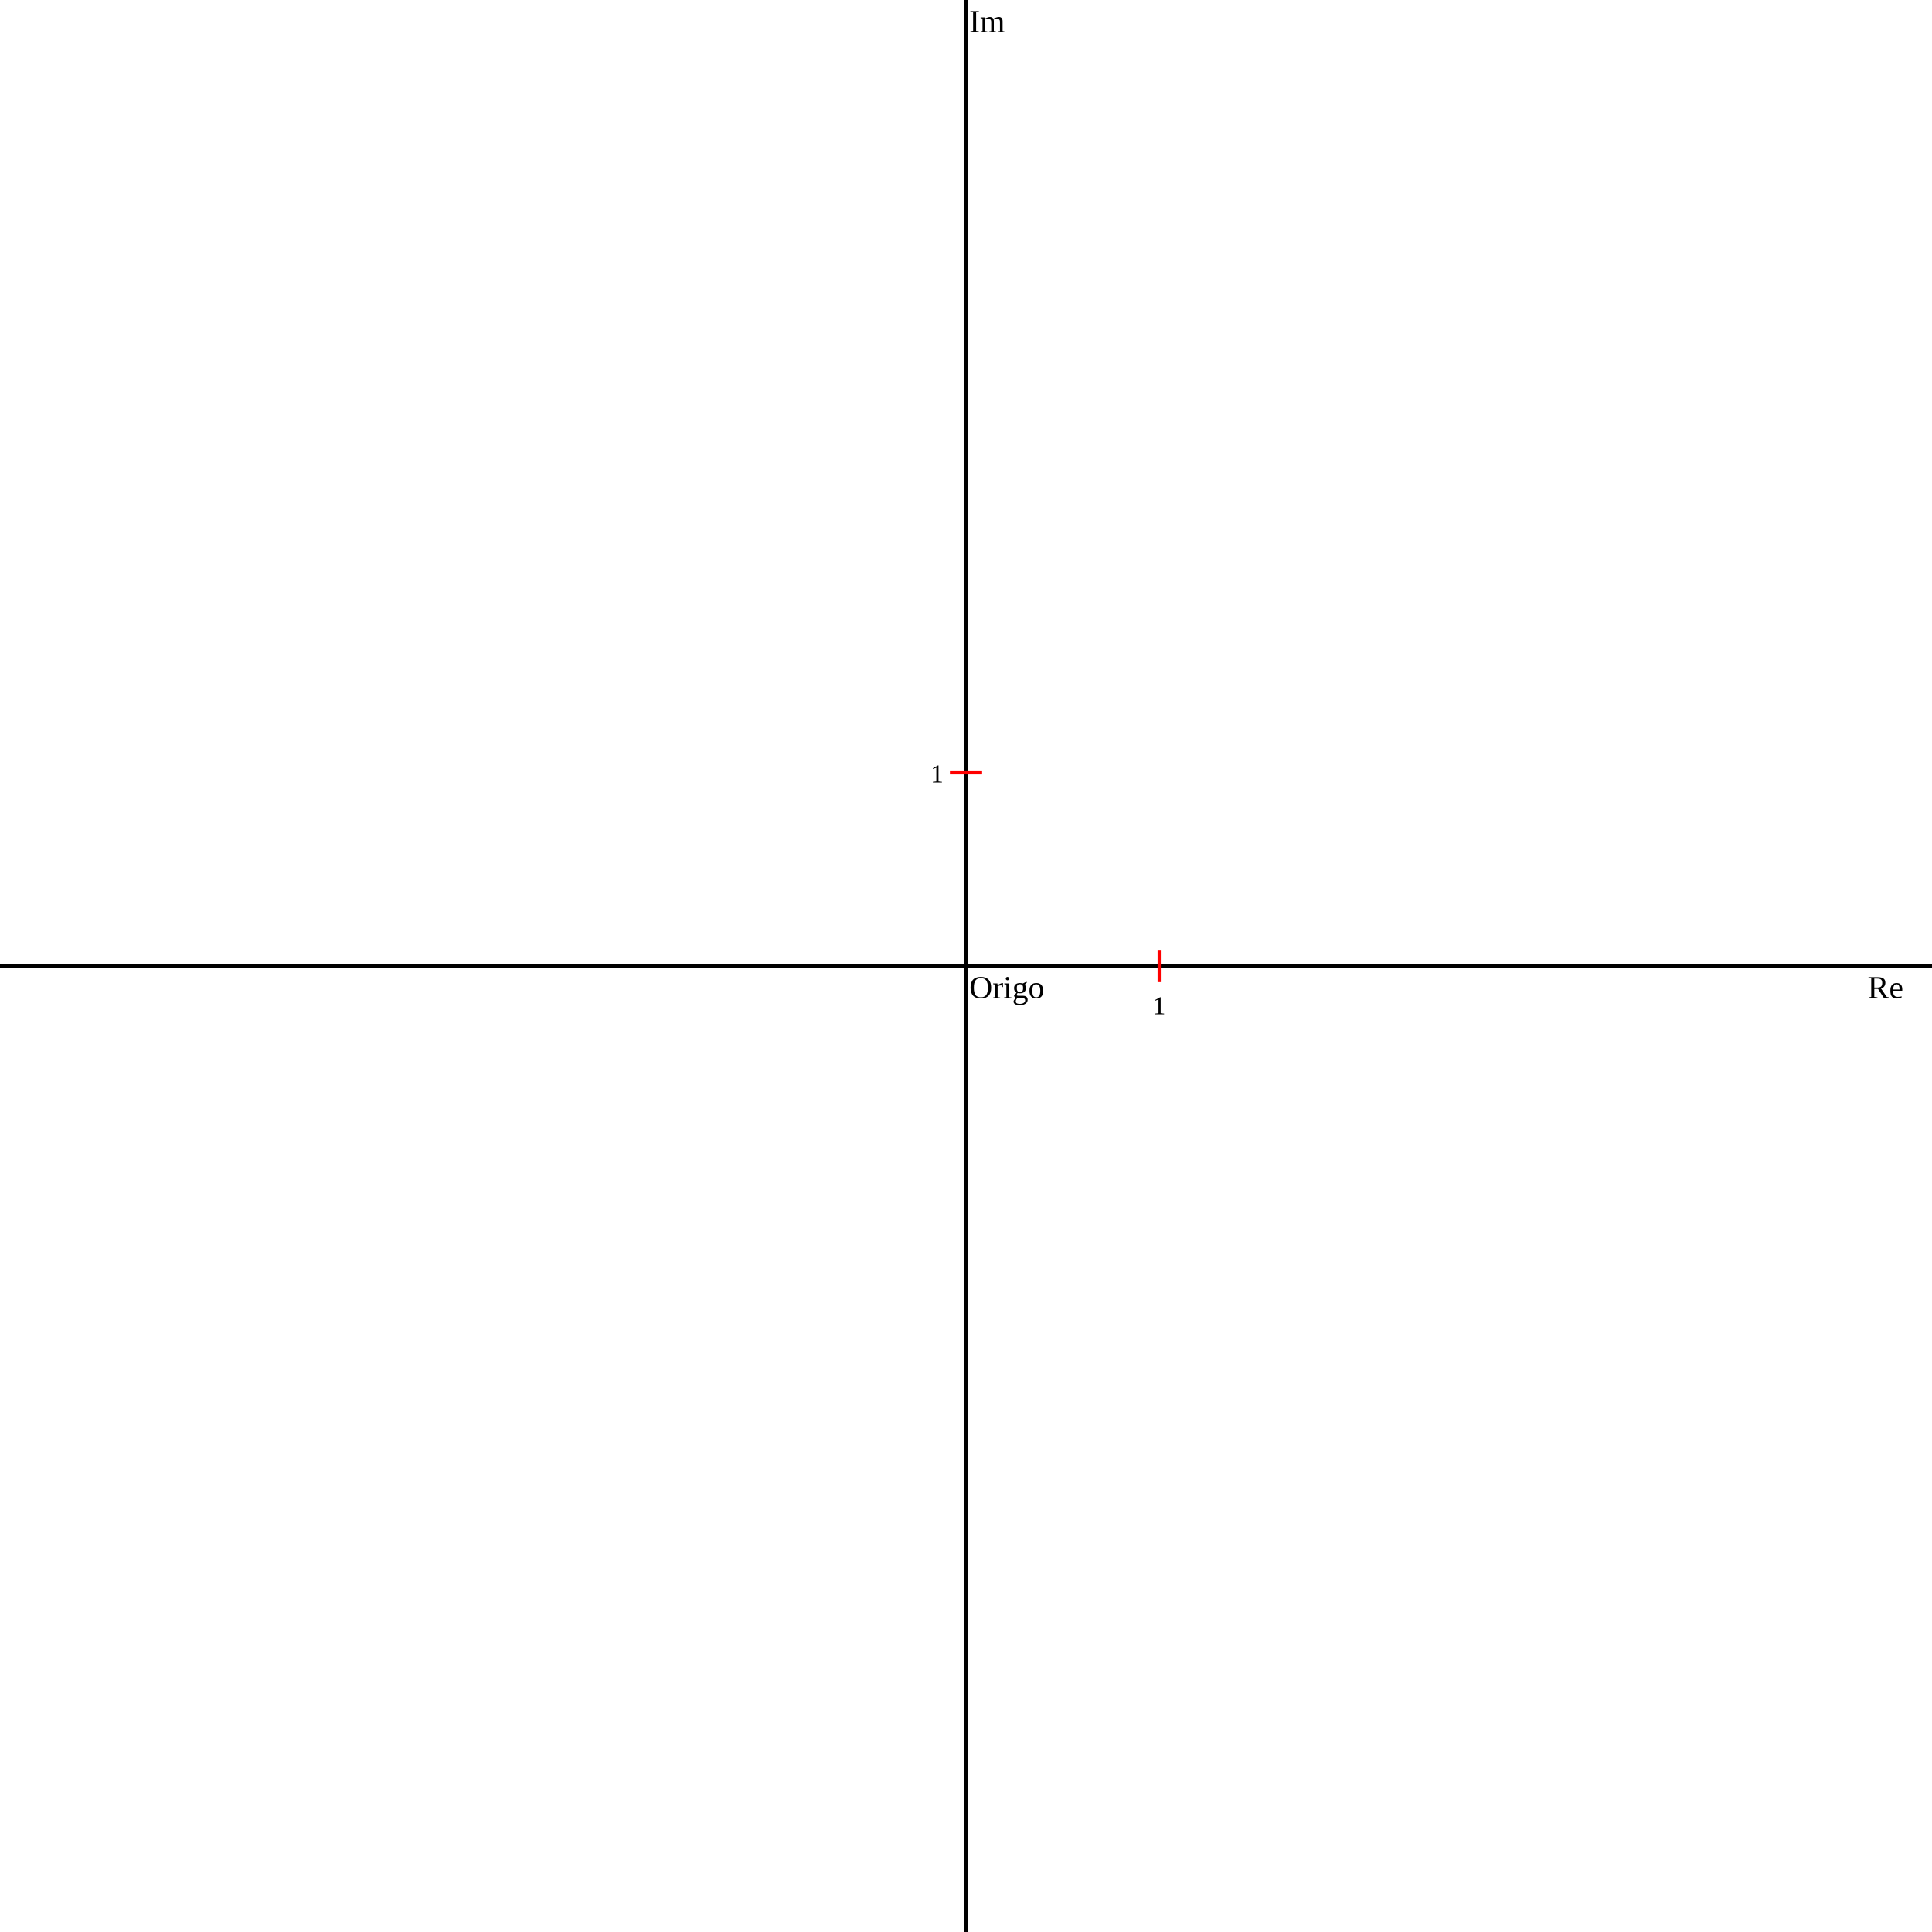
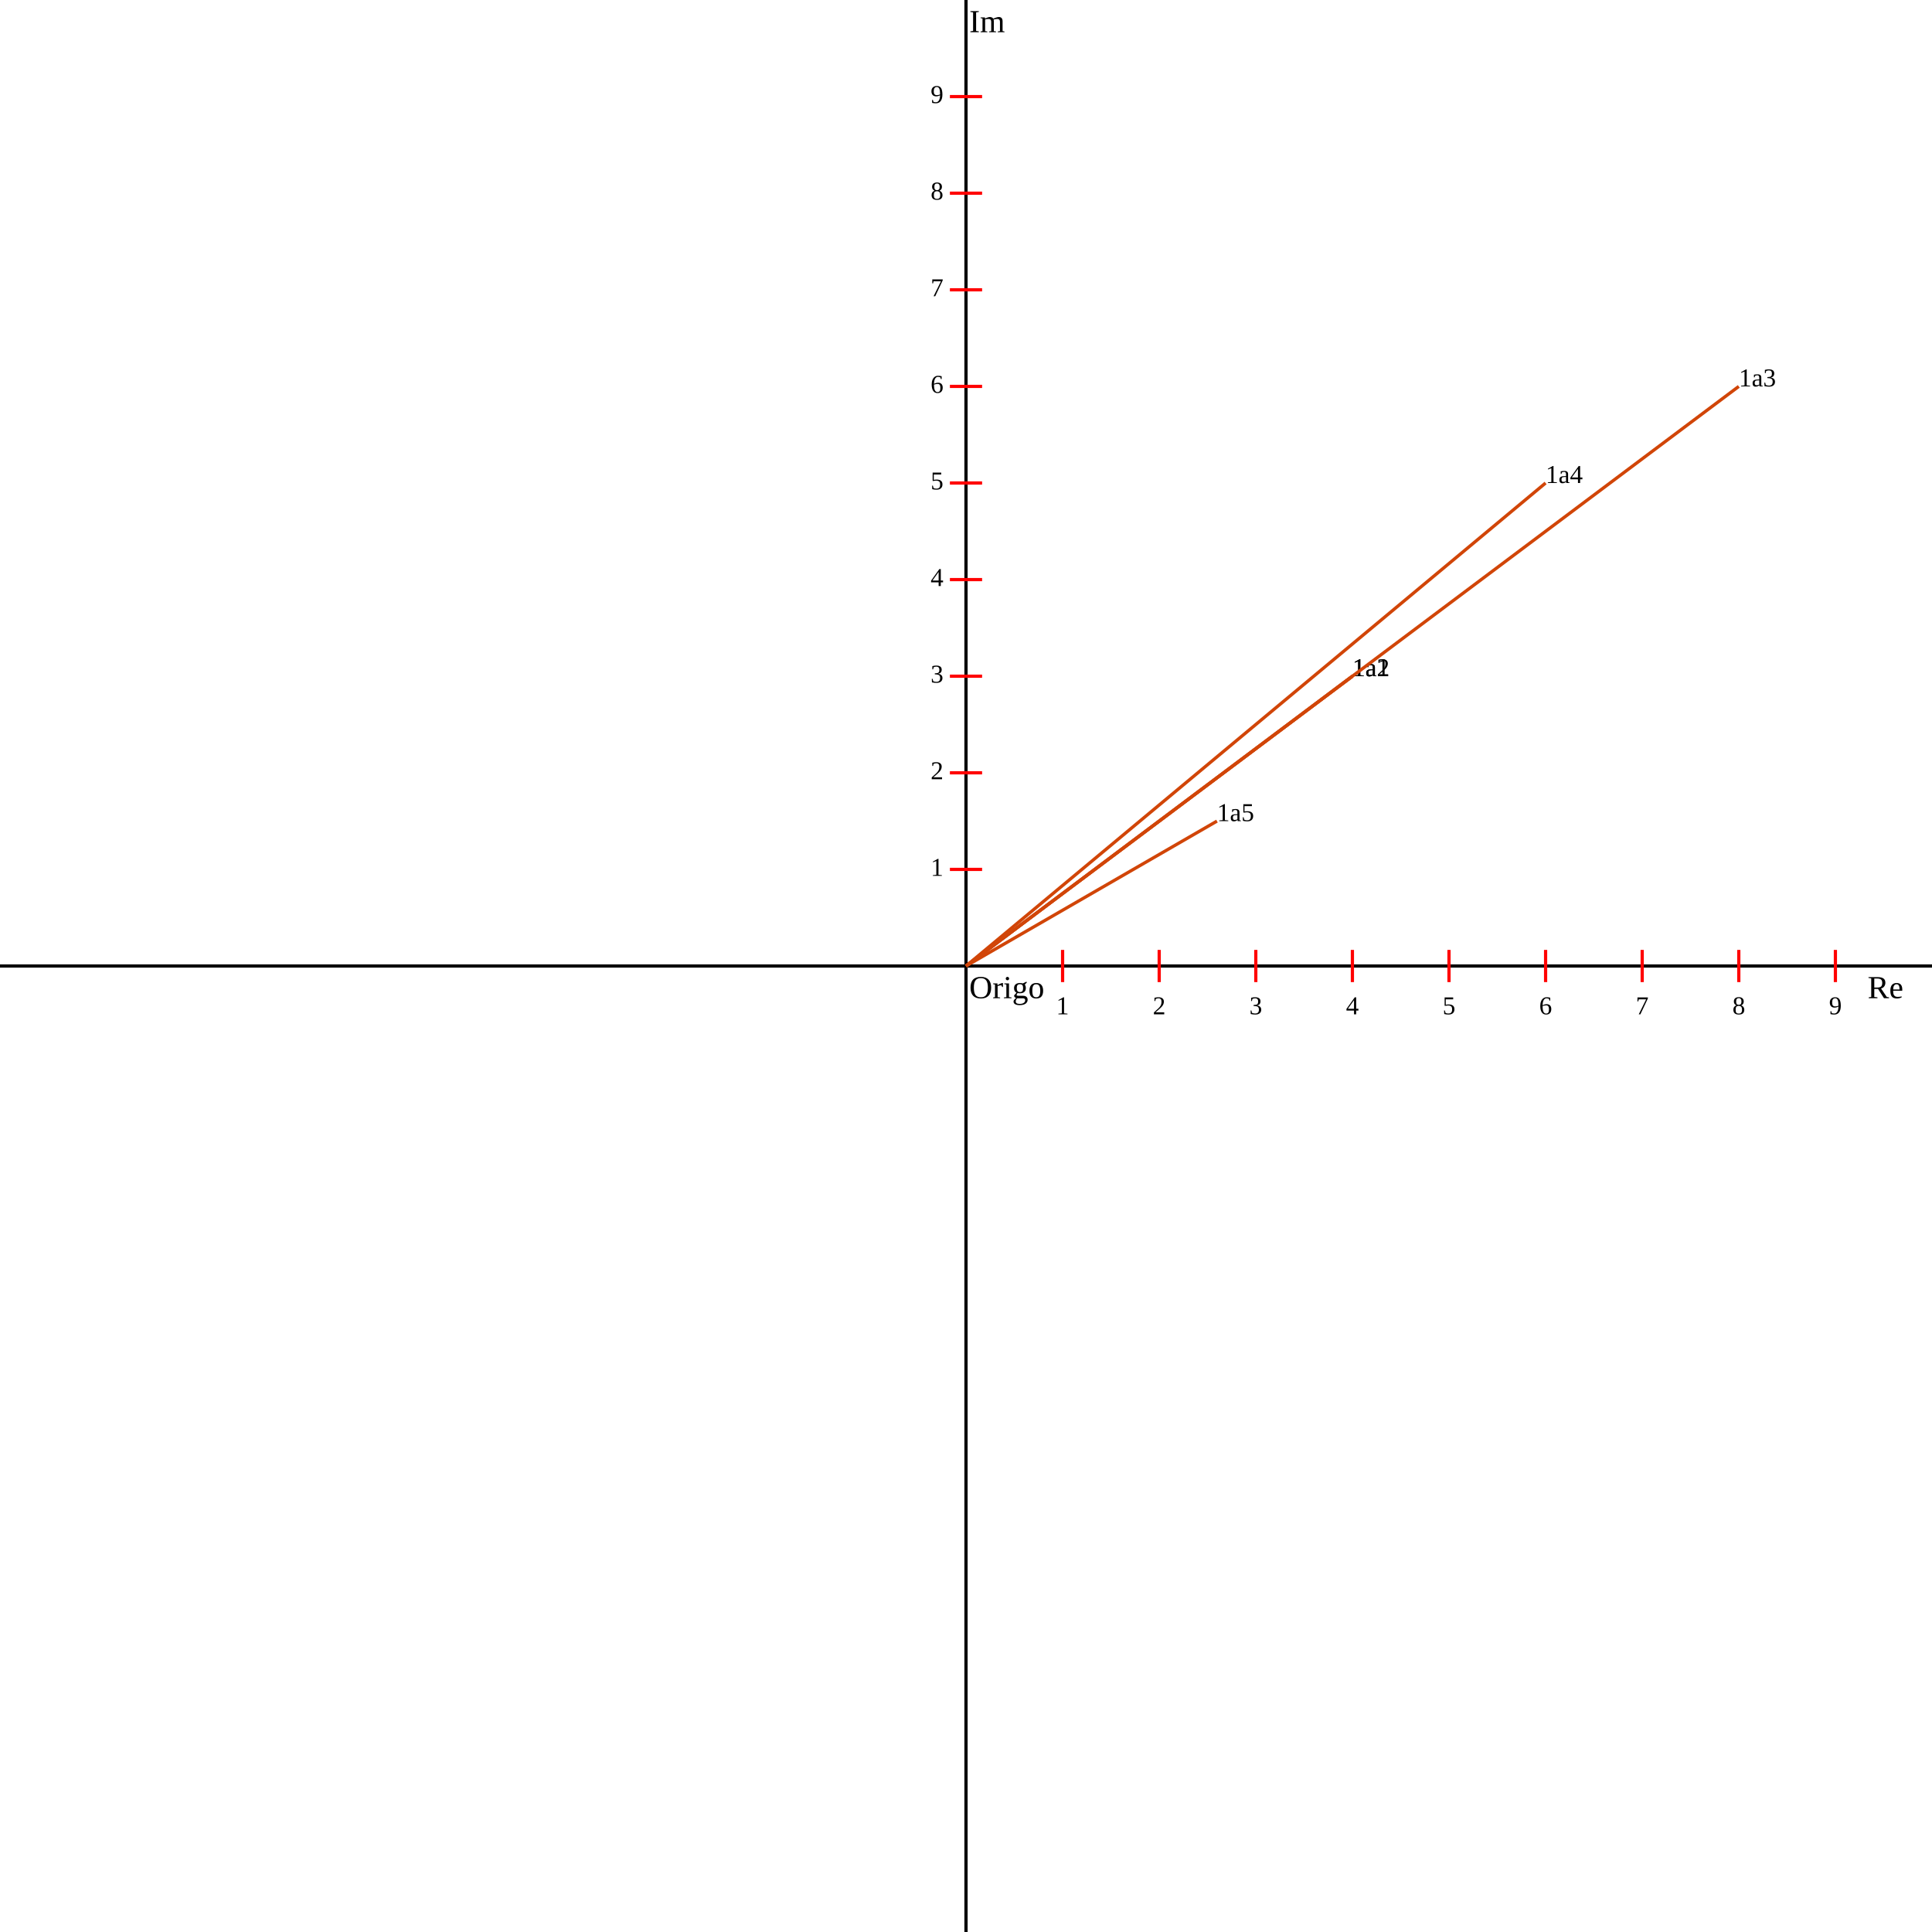
<svg xmlns="http://www.w3.org/2000/svg" width="600" height="600" version="1.1">
  <line style="stroke:#000000;" x1="300" y1="0" x2="300" y2="600" />
  <line style="stroke:#000000;" x1="0" y1="300" x2="600" y2="300" />
  <text x="301" y="310" font-size="10">Origo</text>
  <text x="580" y="310" font-size="10">Re</text>
  <text x="301" y="10" font-size="10">Im</text>
+   <line style="stroke:#FF0000;" x1="330" y1="295" x2="330" y2="305" />
+   <text x="328" y="315" font-size="8">1</text>
  <line style="stroke:#FF0000;" x1="360" y1="295" x2="360" y2="305" />
-   <text x="358" y="315" font-size="8">1</text>
+   <text x="358" y="315" font-size="8">2</text>
+   <line style="stroke:#FF0000;" x1="390" y1="295" x2="390" y2="305" />
+   <text x="388" y="315" font-size="8">3</text>
+   <line style="stroke:#FF0000;" x1="420" y1="295" x2="420" y2="305" />
+   <text x="418" y="315" font-size="8">4</text>
+   <line style="stroke:#FF0000;" x1="450" y1="295" x2="450" y2="305" />
+   <text x="448" y="315" font-size="8">5</text>
+   <line style="stroke:#FF0000;" x1="480" y1="295" x2="480" y2="305" />
+   <text x="478" y="315" font-size="8">6</text>
+   <line style="stroke:#FF0000;" x1="510" y1="295" x2="510" y2="305" />
+   <text x="508" y="315" font-size="8">7</text>
+   <line style="stroke:#FF0000;" x1="540" y1="295" x2="540" y2="305" />
+   <text x="538" y="315" font-size="8">8</text>
+   <line style="stroke:#FF0000;" x1="570" y1="295" x2="570" y2="305" />
+   <text x="568" y="315" font-size="8">9</text>
+   <line style="stroke:#FF0000;" x1="295" y1="270" x2="305" y2="270" />
+   <text x="289" y="272" font-size="8">1</text>
  <line style="stroke:#FF0000;" x1="295" y1="240" x2="305" y2="240" />
-   <text x="289" y="243" font-size="8">1</text>
+   <text x="289" y="242" font-size="8">2</text>
+   <line style="stroke:#FF0000;" x1="295" y1="210" x2="305" y2="210" />
+   <text x="289" y="212" font-size="8">3</text>
+   <line style="stroke:#FF0000;" x1="295" y1="180" x2="305" y2="180" />
+   <text x="289" y="182" font-size="8">4</text>
+   <line style="stroke:#FF0000;" x1="295" y1="150" x2="305" y2="150" />
+   <text x="289" y="152" font-size="8">5</text>
+   <line style="stroke:#FF0000;" x1="295" y1="120" x2="305" y2="120" />
+   <text x="289" y="122" font-size="8">6</text>
+   <line style="stroke:#FF0000;" x1="295" y1="90" x2="305" y2="90" />
+   <text x="289" y="92" font-size="8">7</text>
+   <line style="stroke:#FF0000;" x1="295" y1="60" x2="305" y2="60" />
+   <text x="289" y="62" font-size="8">8</text>
+   <line style="stroke:#FF0000;" x1="295" y1="30" x2="305" y2="30" />
+   <text x="289" y="32" font-size="8">9</text>
+   <line style="stroke:#d14508;" x1="300" y1="300" x2="420" y2="210" />
+   <text x="420" y="210" font-size="8">1a1</text>
+   <line style="stroke:#d14508;" x1="300" y1="300" x2="420" y2="210" />
+   <text x="420" y="210" font-size="8">1a2</text>
+   <line style="stroke:#d14508;" x1="300" y1="300" x2="540" y2="120" />
+   <text x="540" y="120" font-size="8">1a3</text>
+   <line style="stroke:#d14508;" x1="300" y1="300" x2="480" y2="150" />
+   <text x="480" y="150" font-size="8">1a4</text>
+   <line style="stroke:#d14508;" x1="300" y1="300" x2="377.942" y2="255" />
+   <text x="377.942" y="255" font-size="8">1a5</text>
</svg>
